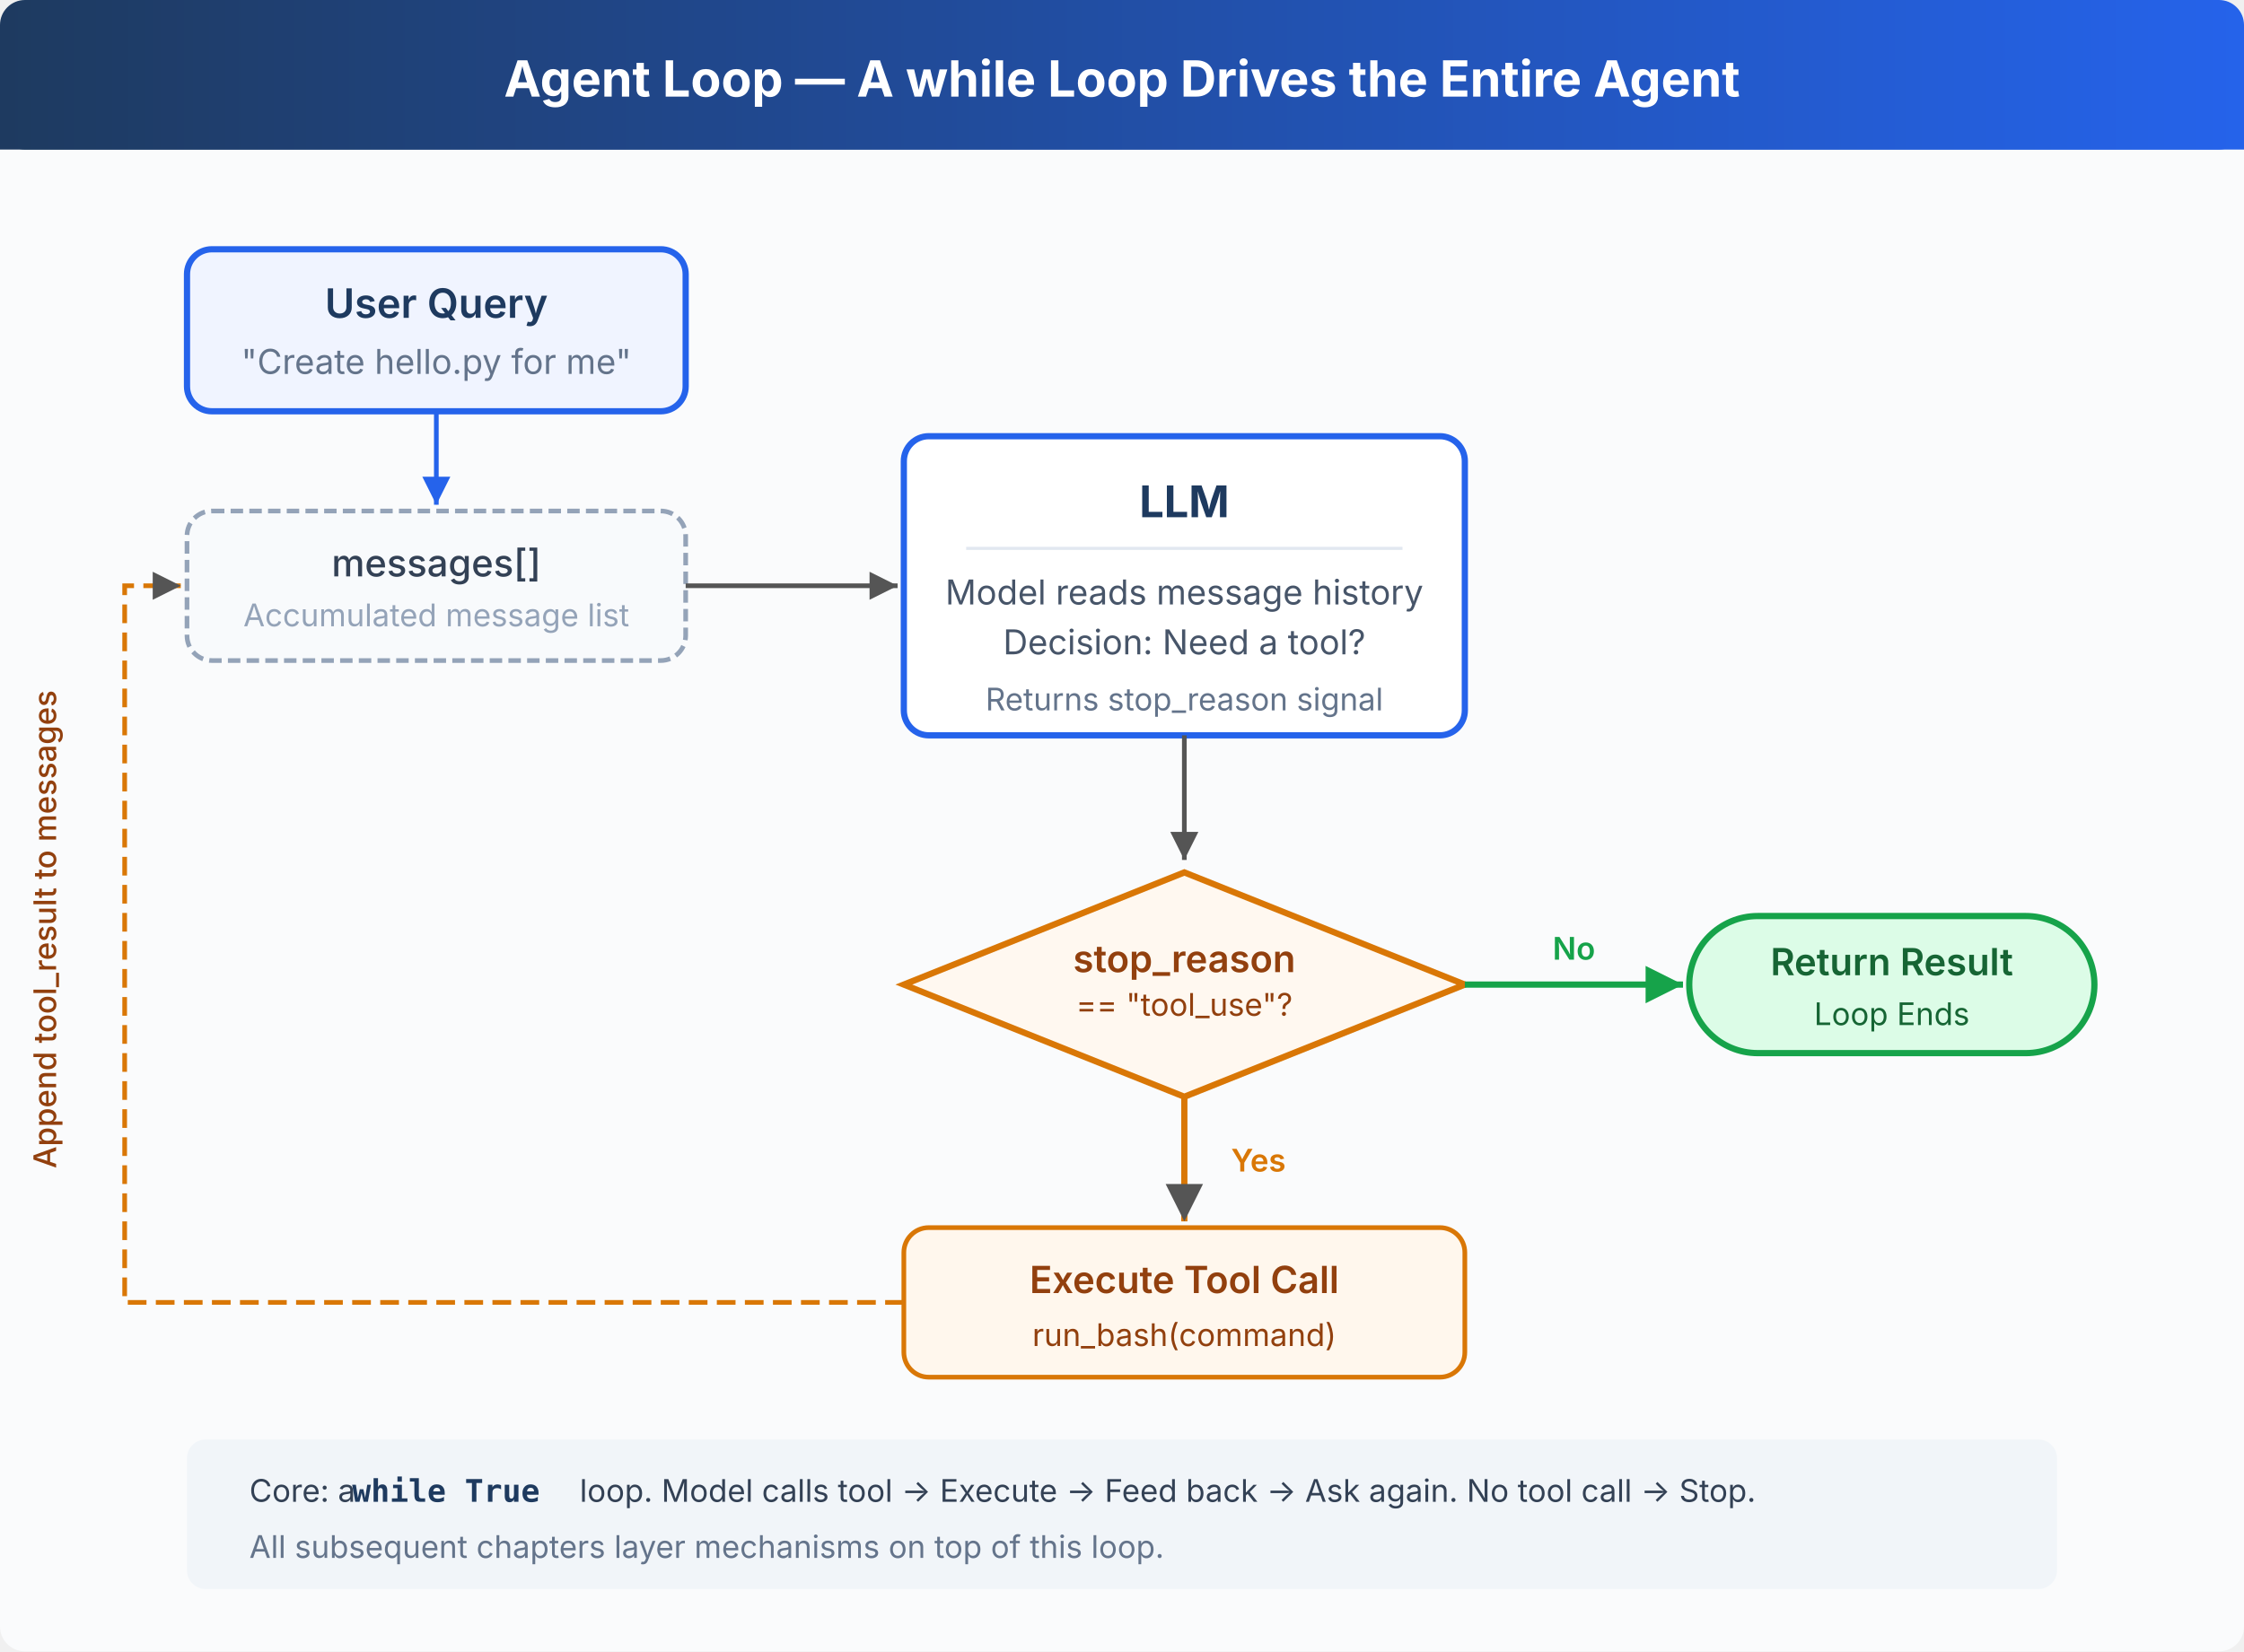
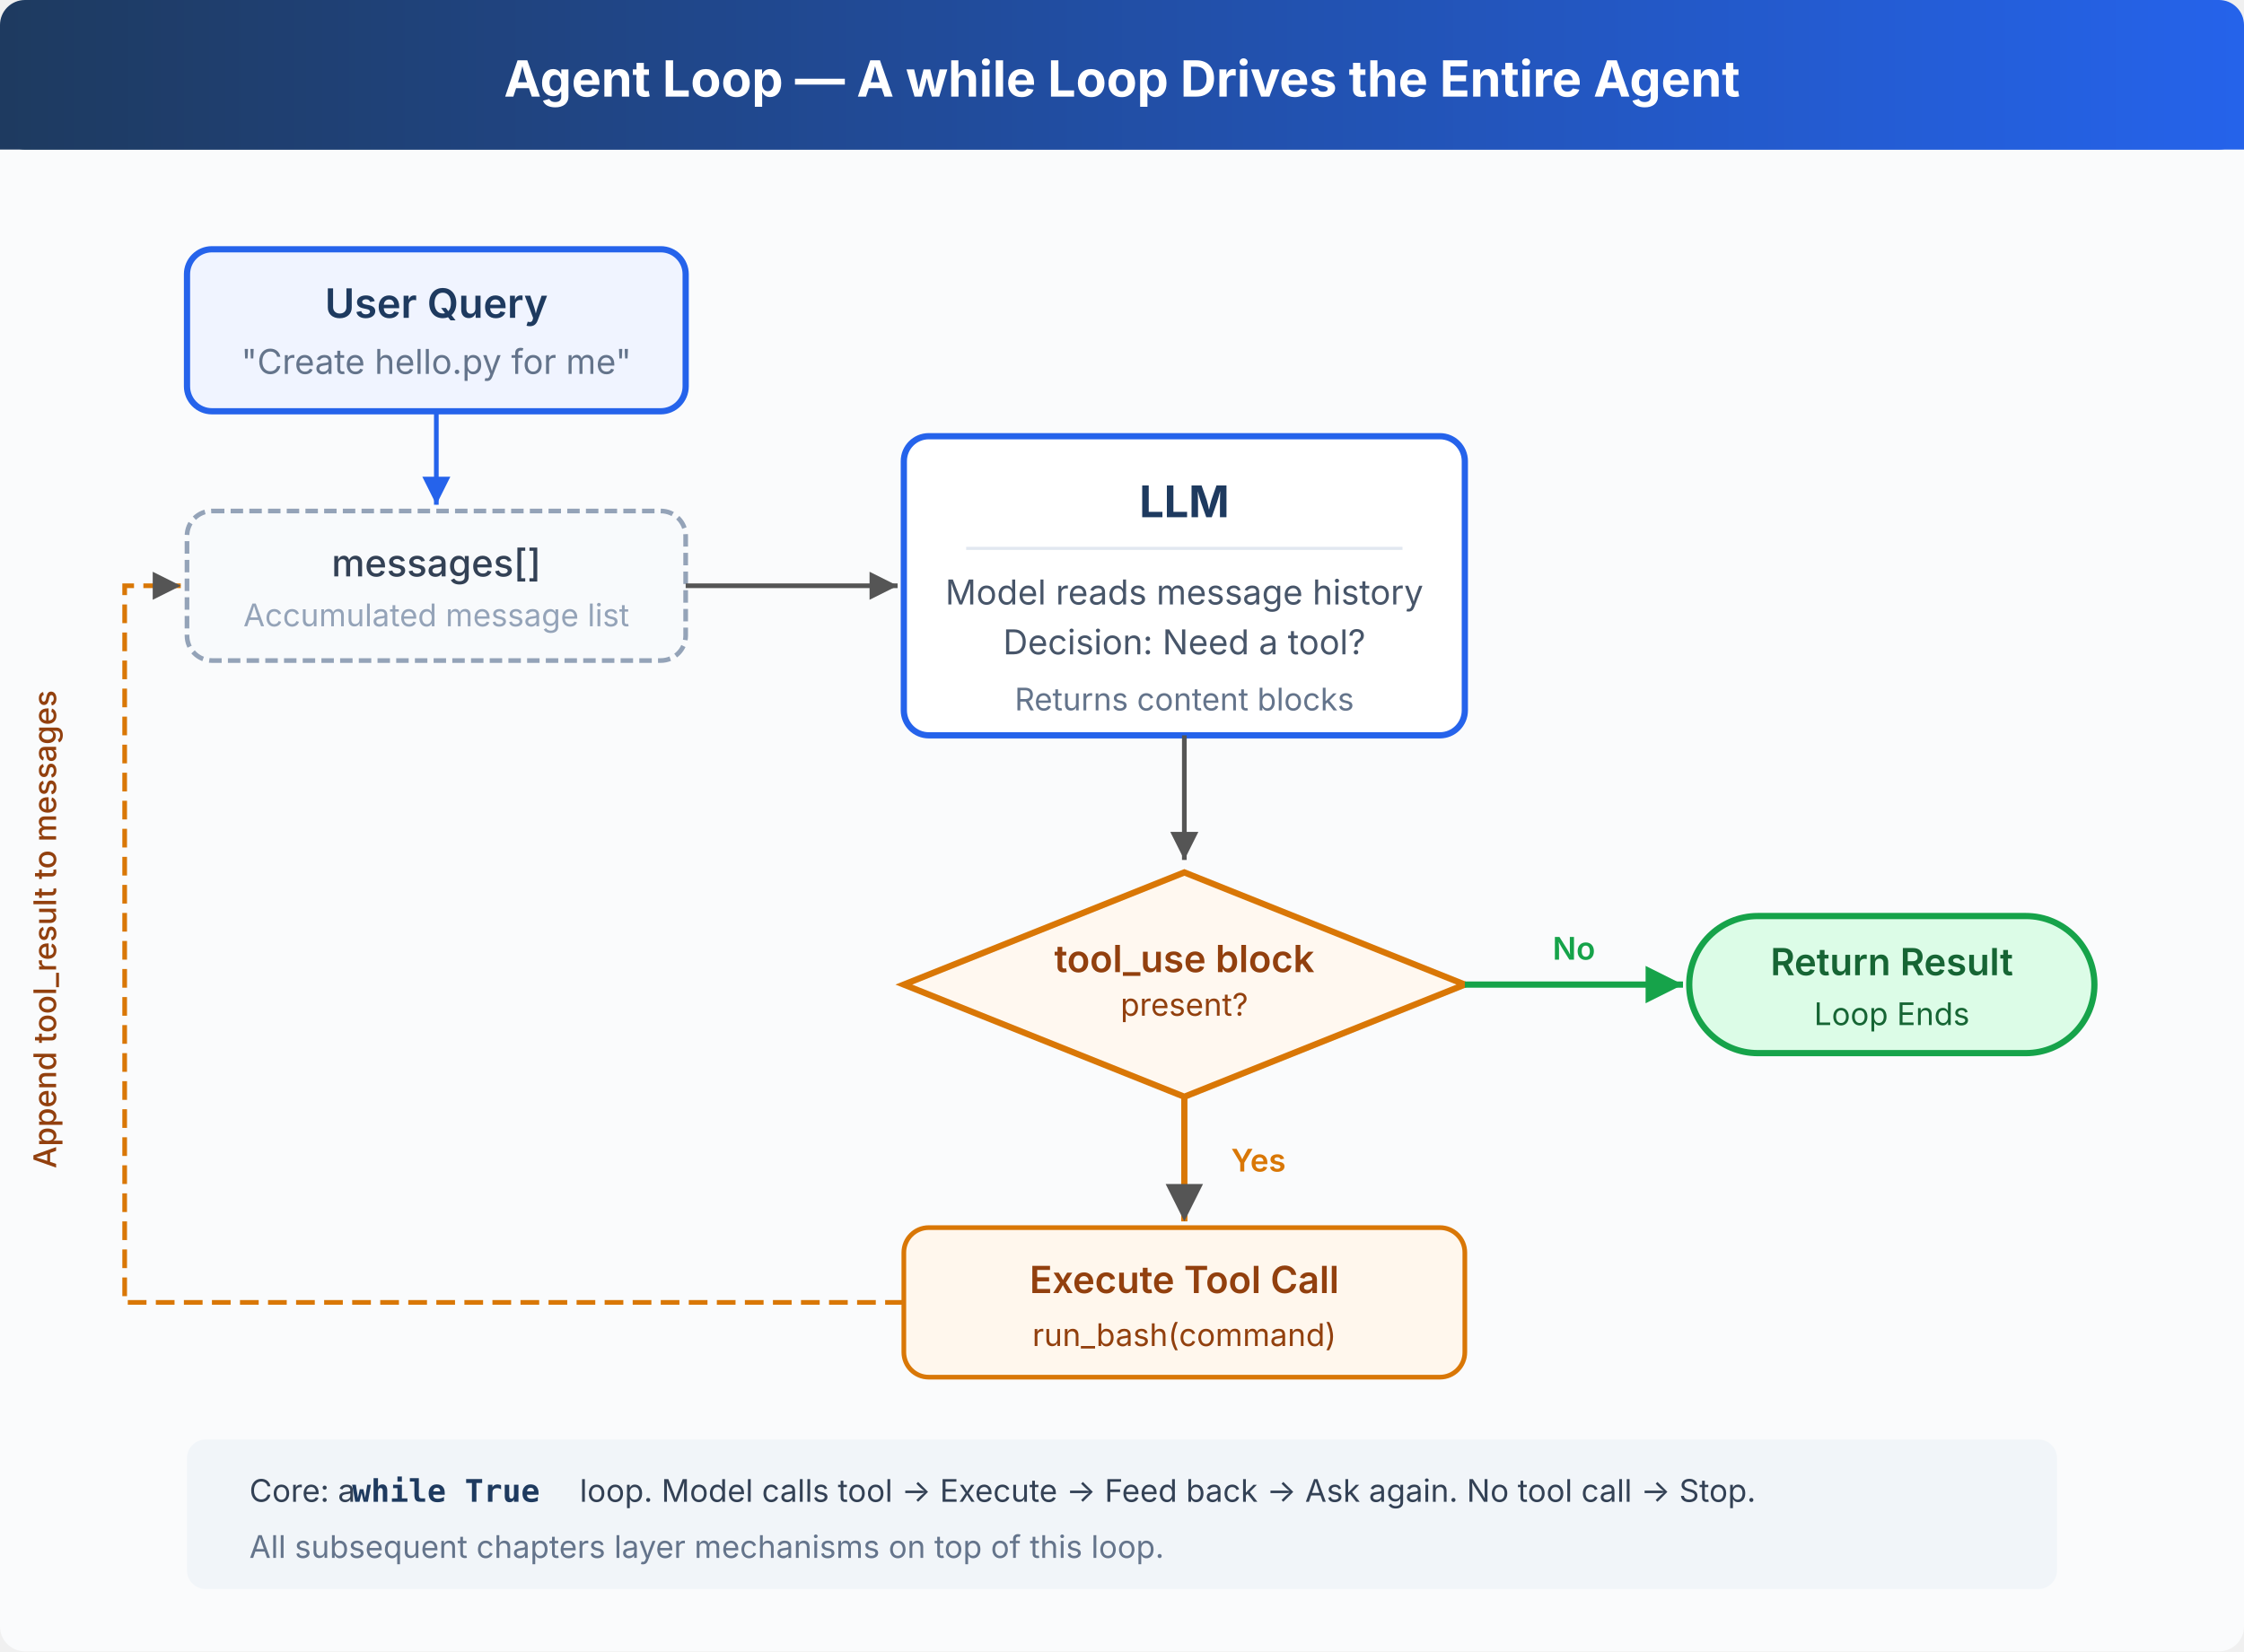
<svg xmlns="http://www.w3.org/2000/svg" viewBox="0 0 720 530" font-family="system-ui, -apple-system, sans-serif">
  <defs>
    <marker id="arrow" viewBox="0 0 10 10" refX="10" refY="5" markerWidth="6" markerHeight="6" orient="auto-start-reverse">
      <path d="M 0 0 L 10 5 L 0 10 z" fill="#555" />
    </marker>
    <marker id="arrow-blue" viewBox="0 0 10 10" refX="10" refY="5" markerWidth="6" markerHeight="6" orient="auto-start-reverse">
      <path d="M 0 0 L 10 5 L 0 10 z" fill="#2563eb" />
    </marker>
    <marker id="arrow-green" viewBox="0 0 10 10" refX="10" refY="5" markerWidth="6" markerHeight="6" orient="auto-start-reverse">
      <path d="M 0 0 L 10 5 L 0 10 z" fill="#16a34a" />
    </marker>
    <linearGradient id="header" x1="0" y1="0" x2="1" y2="0">
      <stop offset="0%" stop-color="#1e3a5f" />
      <stop offset="100%" stop-color="#2563eb" />
    </linearGradient>
  </defs>
  <rect width="720" height="530" fill="#fafbfc" rx="8" />
  <rect x="0" y="0" width="720" height="48" fill="url(#header)" rx="8" />
  <rect x="0" y="40" width="720" height="8" fill="url(#header)" />
  <text x="360" y="31" fill="#fff" font-size="16" font-weight="700" text-anchor="middle">Agent Loop — A while Loop Drives the Entire Agent</text>
  <rect x="60" y="80" width="160" height="52" rx="8" fill="#f0f4ff" stroke="#2563eb" stroke-width="2" />
  <text x="140" y="102" fill="#1e3a5f" font-size="13" font-weight="600" text-anchor="middle">User Query</text>
  <text x="140" y="120" fill="#64748b" font-size="11" text-anchor="middle">"Create hello.py for me"</text>
  <line x1="140" y1="132" x2="140" y2="162" stroke="#2563eb" stroke-width="1.5" marker-end="url(#arrow-blue)" />
  <rect x="60" y="164" width="160" height="48" rx="8" fill="#f8fafc" stroke="#94a3b8" stroke-width="1.5" stroke-dasharray="4,2" />
  <text x="140" y="185" fill="#334155" font-size="12" font-weight="500" text-anchor="middle">messages[]</text>
  <text x="140" y="201" fill="#94a3b8" font-size="10" text-anchor="middle">Accumulated message list</text>
  <line x1="220" y1="188" x2="288" y2="188" stroke="#555" stroke-width="1.5" marker-end="url(#arrow)" />
  <rect x="290" y="140" width="180" height="96" rx="8" fill="#fff" stroke="#2563eb" stroke-width="2" />
  <text x="380" y="166" fill="#1e3a5f" font-size="14" font-weight="700" text-anchor="middle">LLM</text>
  <line x1="310" y1="176" x2="450" y2="176" stroke="#e2e8f0" stroke-width="1" />
  <text x="380" y="194" fill="#475569" font-size="11" text-anchor="middle">Model reads message history</text>
  <text x="380" y="210" fill="#475569" font-size="11" text-anchor="middle">Decision: Need a tool?</text>
-   <text x="380" y="228" fill="#64748b" font-size="10" text-anchor="middle">Returns stop_reason signal</text>
+   <text x="380" y="228" fill="#64748b" font-size="10" text-anchor="middle">Returns content blocks</text>
  <line x1="380" y1="236" x2="380" y2="276" stroke="#555" stroke-width="1.5" marker-end="url(#arrow)" />
  <polygon points="380,280 470,316 380,352 290,316" fill="#fff8f0" stroke="#d97706" stroke-width="2" />
-   <text x="380" y="312" fill="#92400e" font-size="12" font-weight="600" text-anchor="middle">stop_reason</text>
-   <text x="380" y="326" fill="#92400e" font-size="10" text-anchor="middle">== "tool_use"?</text>
+   <text x="380" y="312" fill="#92400e" font-size="12" font-weight="600" text-anchor="middle">tool_use block</text>
+   <text x="380" y="326" fill="#92400e" font-size="10" text-anchor="middle">present?</text>
  <line x1="470" y1="316" x2="540" y2="316" stroke="#16a34a" stroke-width="2" marker-end="url(#arrow-green)" />
  <text x="505" y="308" fill="#16a34a" font-size="10" font-weight="600" text-anchor="middle">No</text>
  <rect x="542" y="294" width="130" height="44" rx="22" fill="#dcfce7" stroke="#16a34a" stroke-width="2" />
  <text x="607" y="313" fill="#166534" font-size="12" font-weight="600" text-anchor="middle">Return Result</text>
  <text x="607" y="329" fill="#166534" font-size="10" text-anchor="middle">Loop Ends</text>
  <line x1="380" y1="352" x2="380" y2="392" stroke="#d97706" stroke-width="2" marker-end="url(#arrow)" />
  <text x="395" y="376" fill="#d97706" font-size="10" font-weight="600">Yes</text>
  <rect x="290" y="394" width="180" height="48" rx="8" fill="#fff7ed" stroke="#d97706" stroke-width="1.5" />
  <text x="380" y="415" fill="#92400e" font-size="12" font-weight="600" text-anchor="middle">Execute Tool Call</text>
  <text x="380" y="432" fill="#92400e" font-size="10" text-anchor="middle">run_bash(command)</text>
  <path d="M 290 418 L 40 418 L 40 188 L 58 188" fill="none" stroke="#d97706" stroke-width="1.5" marker-end="url(#arrow)" stroke-dasharray="6,3" />
  <text x="18" y="375" fill="#92400e" font-size="10" font-weight="500" transform="rotate(-90, 18, 375)">Append tool_result to messages</text>
  <rect x="60" y="462" width="600" height="48" rx="6" fill="#f1f5f9" />
  <text x="80" y="482" fill="#334155" font-size="10">Core: a</text>
  <text x="113" y="482" fill="#1e3a5f" font-size="10" font-weight="700" font-family="monospace">while True</text>
  <text x="186" y="482" fill="#334155" font-size="10">loop. Model calls tool → Execute → Feed back → Ask again. No tool call → Stop.</text>
  <text x="80" y="500" fill="#64748b" font-size="10">All subsequent chapters layer mechanisms on top of this loop.</text>
</svg>
